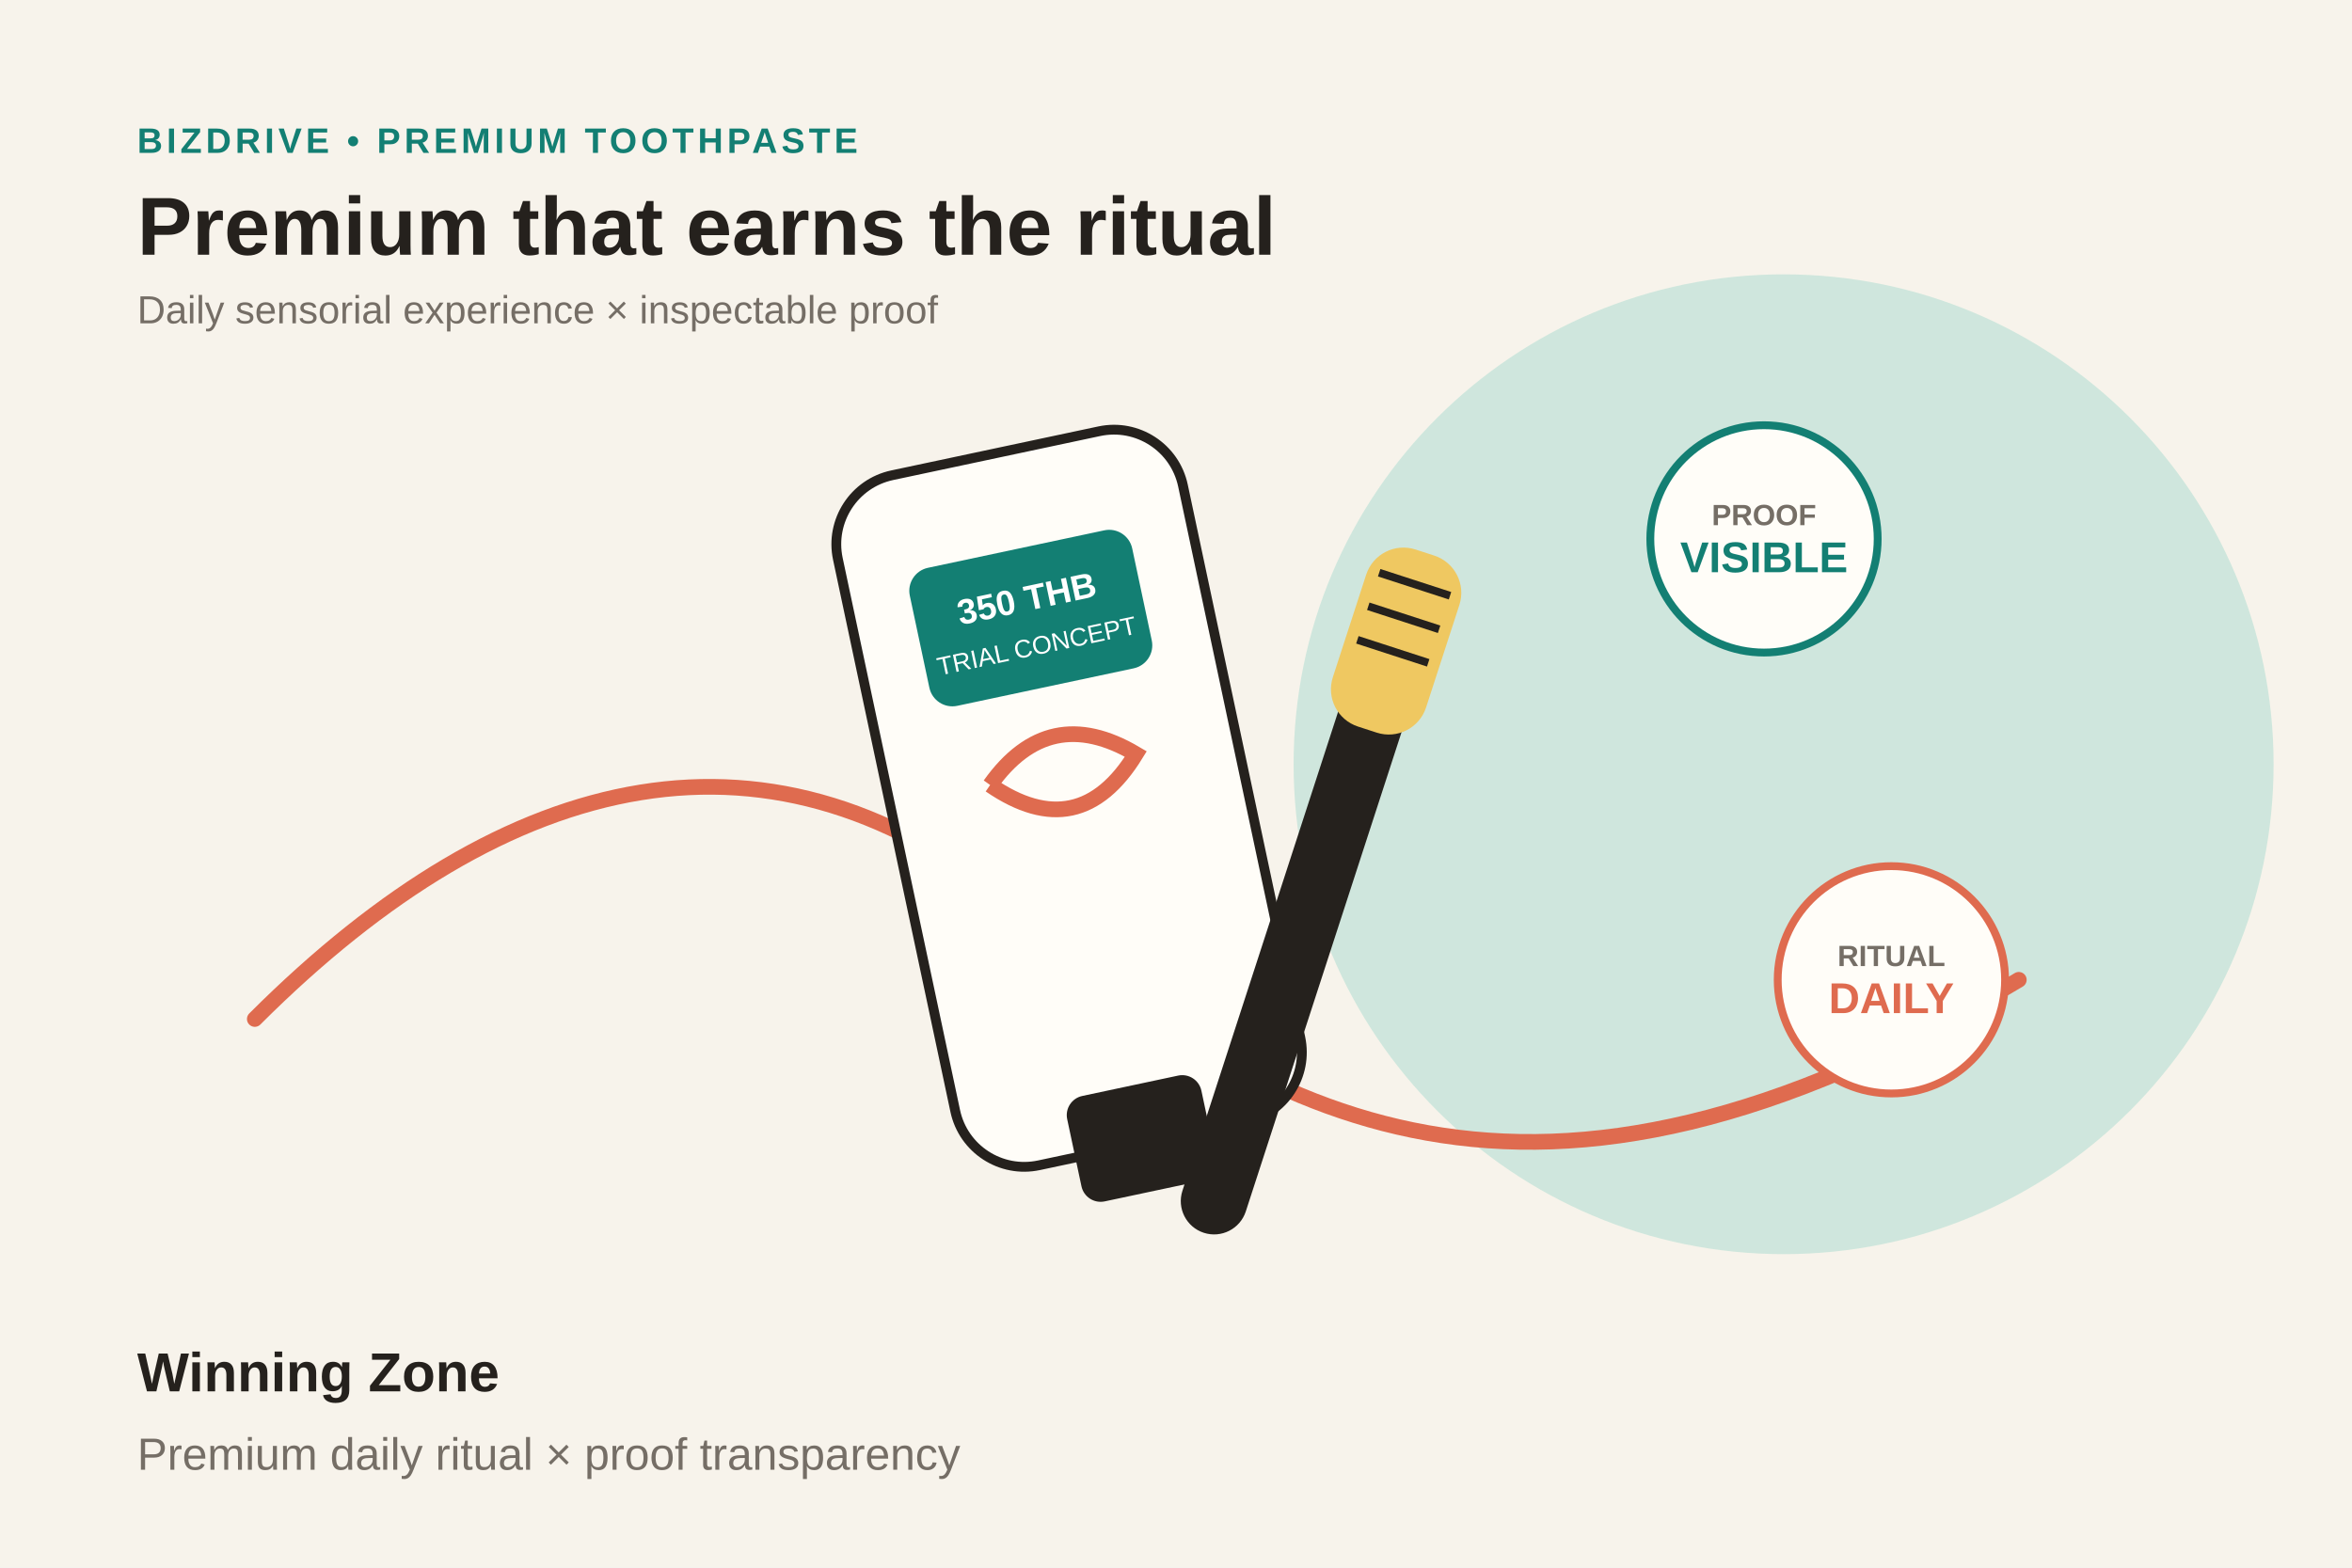
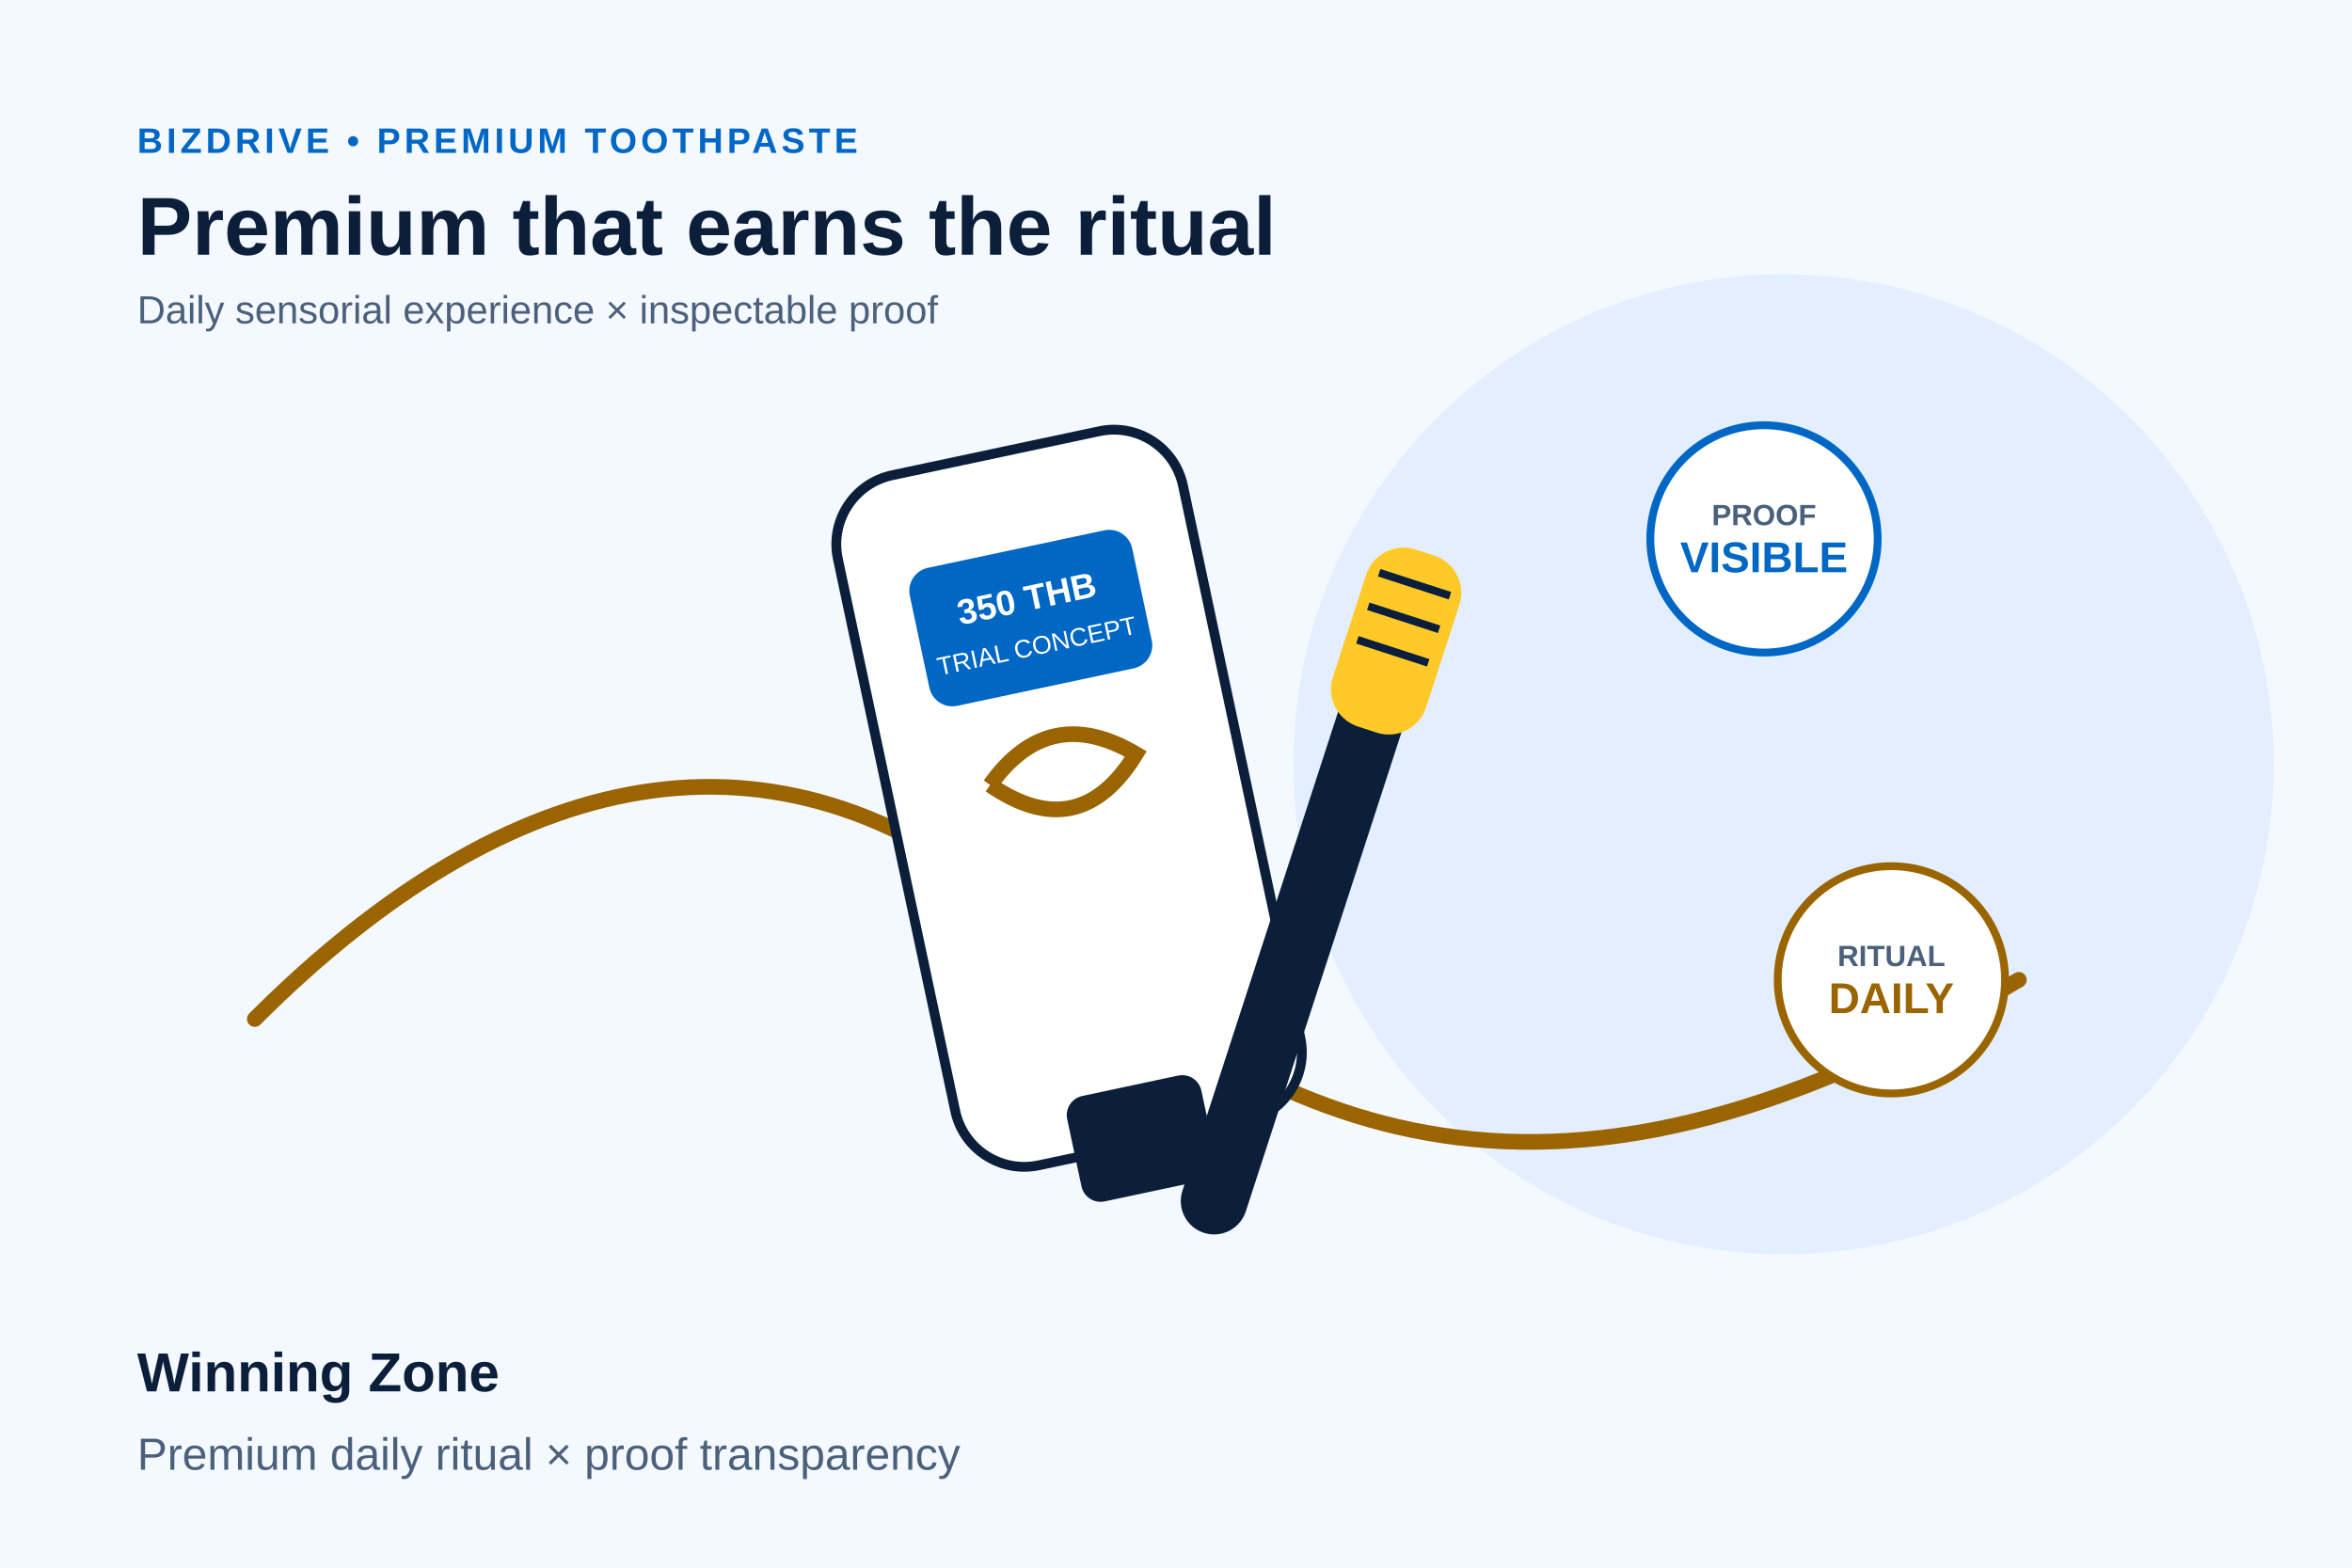
<svg xmlns="http://www.w3.org/2000/svg" width="1200" height="800" viewBox="0 0 1200 800" role="img">
-   <rect width="1200" height="800" fill="#f7f3eb" />
-   <text x="70" y="78" font-family="Arial, sans-serif" font-size="18" font-weight="700" letter-spacing="2" fill="#137f73">BIZDRIVE • PREMIUM TOOTHPASTE</text>
-   <text x="70" y="130" font-family="Arial, sans-serif" font-size="42" font-weight="700" fill="#25211d">Premium that earns the ritual</text>
-   <text x="70" y="165" font-family="Arial, sans-serif" font-size="20" fill="#756e66">Daily sensorial experience × inspectable proof</text>
-   <circle cx="910" cy="390" r="250" fill="#9ed8cb" opacity=".45" />
-   <path d="M130 520 C260 390 395 360 520 465 S780 650 1030 500" fill="none" stroke="#df6b4f" stroke-width="8" stroke-linecap="round" />
+   <rect width="1200" height="800" fill="#f4f8ff" />
+   <text x="70" y="78" font-family="Arial, sans-serif" font-size="18" font-weight="700" letter-spacing="2" fill="#0067c5">BIZDRIVE • PREMIUM TOOTHPASTE</text>
+   <text x="70" y="130" font-family="Arial, sans-serif" font-size="42" font-weight="700" fill="#0b1f3a">Premium that earns the ritual</text>
+   <text x="70" y="165" font-family="Arial, sans-serif" font-size="20" fill="#4b607b">Daily sensorial experience × inspectable proof</text>
+   <circle cx="910" cy="390" r="250" fill="#cfe4ff" opacity=".45" />
+   <path d="M130 520 C260 390 395 360 520 465 S780 650 1030 500" fill="none" stroke="#9a6500" stroke-width="8" stroke-linecap="round" />
  <g transform="translate(420 250) rotate(-12)">
-     <rect x="0" y="0" width="180" height="360" rx="36" fill="#fffdf8" stroke="#25211d" stroke-width="5" />
-     <rect x="32" y="50" width="116" height="72" rx="12" fill="#137f73" />
+     <rect x="0" y="0" width="180" height="360" rx="36" fill="#ffffff" stroke="#0b1f3a" stroke-width="5" />
+     <rect x="32" y="50" width="116" height="72" rx="12" fill="#0067c5" />
    <text x="90" y="82" text-anchor="middle" font-family="Arial" font-size="18" font-weight="700" fill="white">350 THB</text>
    <text x="90" y="105" text-anchor="middle" font-family="Arial" font-size="13" fill="white">TRIAL CONCEPT</text>
-     <path d="M52 165 Q90 130 128 165 Q90 205 52 165" fill="none" stroke="#df6b4f" stroke-width="8" />
-     <rect x="55" y="330" width="70" height="55" rx="10" fill="#25211d" />
+     <path d="M52 165 Q90 130 128 165 Q90 205 52 165" fill="none" stroke="#9a6500" stroke-width="8" />
+     <rect x="55" y="330" width="70" height="55" rx="10" fill="#0b1f3a" />
  </g>
  <g transform="translate(700 310) rotate(18)">
-     <rect x="0" y="0" width="34" height="330" rx="17" fill="#25211d" />
-     <rect x="-8" y="-35" width="50" height="95" rx="20" fill="#efc861" />
-     <path d="M-2 -18h38M-2 0h38M-2 18h38" stroke="#25211d" stroke-width="4" />
+     <rect x="0" y="0" width="34" height="330" rx="17" fill="#0b1f3a" />
+     <rect x="-8" y="-35" width="50" height="95" rx="20" fill="#ffc928" />
+     <path d="M-2 -18h38M-2 0h38M-2 18h38" stroke="#0b1f3a" stroke-width="4" />
  </g>
  <g font-family="Arial" font-weight="700">
-     <circle cx="900" cy="275" r="58" fill="#fffdf8" stroke="#137f73" stroke-width="4" />
-     <text x="900" y="268" text-anchor="middle" font-size="15" fill="#756e66">PROOF</text>
-     <text x="900" y="292" text-anchor="middle" font-size="22" fill="#137f73">VISIBLE</text>
-     <circle cx="965" cy="500" r="58" fill="#fffdf8" stroke="#df6b4f" stroke-width="4" />
-     <text x="965" y="493" text-anchor="middle" font-size="15" fill="#756e66">RITUAL</text>
-     <text x="965" y="517" text-anchor="middle" font-size="22" fill="#df6b4f">DAILY</text>
+     <circle cx="900" cy="275" r="58" fill="#ffffff" stroke="#0067c5" stroke-width="4" />
+     <text x="900" y="268" text-anchor="middle" font-size="15" fill="#4b607b">PROOF</text>
+     <text x="900" y="292" text-anchor="middle" font-size="22" fill="#0067c5">VISIBLE</text>
+     <circle cx="965" cy="500" r="58" fill="#ffffff" stroke="#9a6500" stroke-width="4" />
+     <text x="965" y="493" text-anchor="middle" font-size="15" fill="#4b607b">RITUAL</text>
+     <text x="965" y="517" text-anchor="middle" font-size="22" fill="#9a6500">DAILY</text>
  </g>
-   <text x="70" y="710" font-family="Arial" font-size="28" font-weight="700" fill="#25211d">Winning Zone</text>
-   <text x="70" y="750" font-family="Arial" font-size="23" fill="#756e66">Premium daily ritual × proof transparency</text>
+   <text x="70" y="710" font-family="Arial" font-size="28" font-weight="700" fill="#0b1f3a">Winning Zone</text>
+   <text x="70" y="750" font-family="Arial" font-size="23" fill="#4b607b">Premium daily ritual × proof transparency</text>
</svg>
